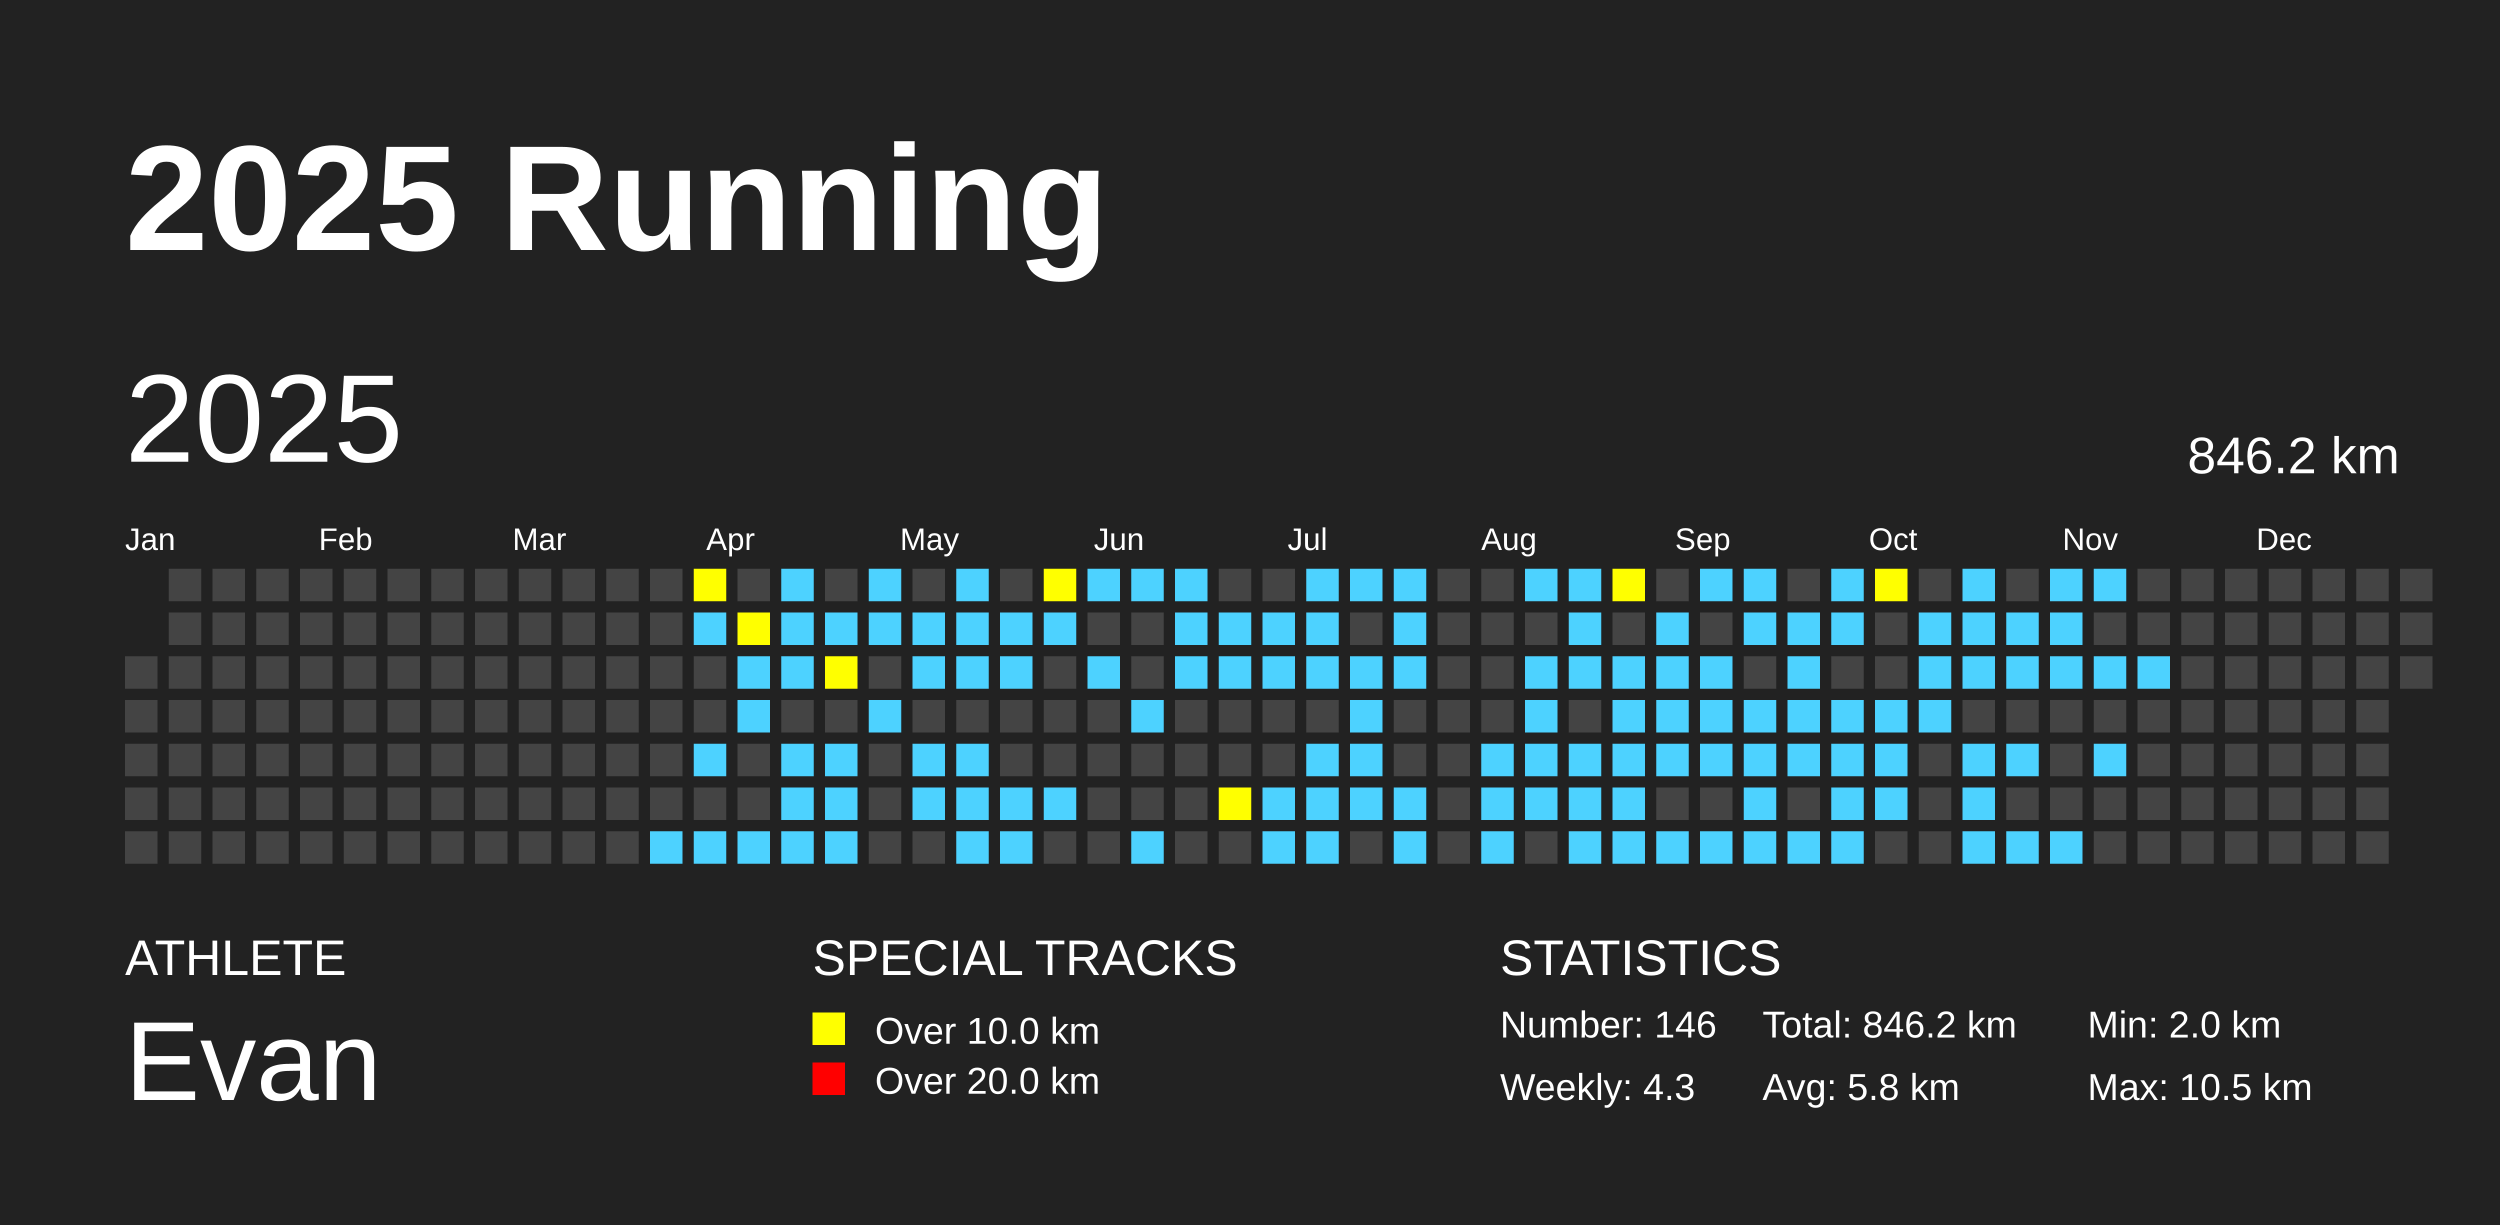
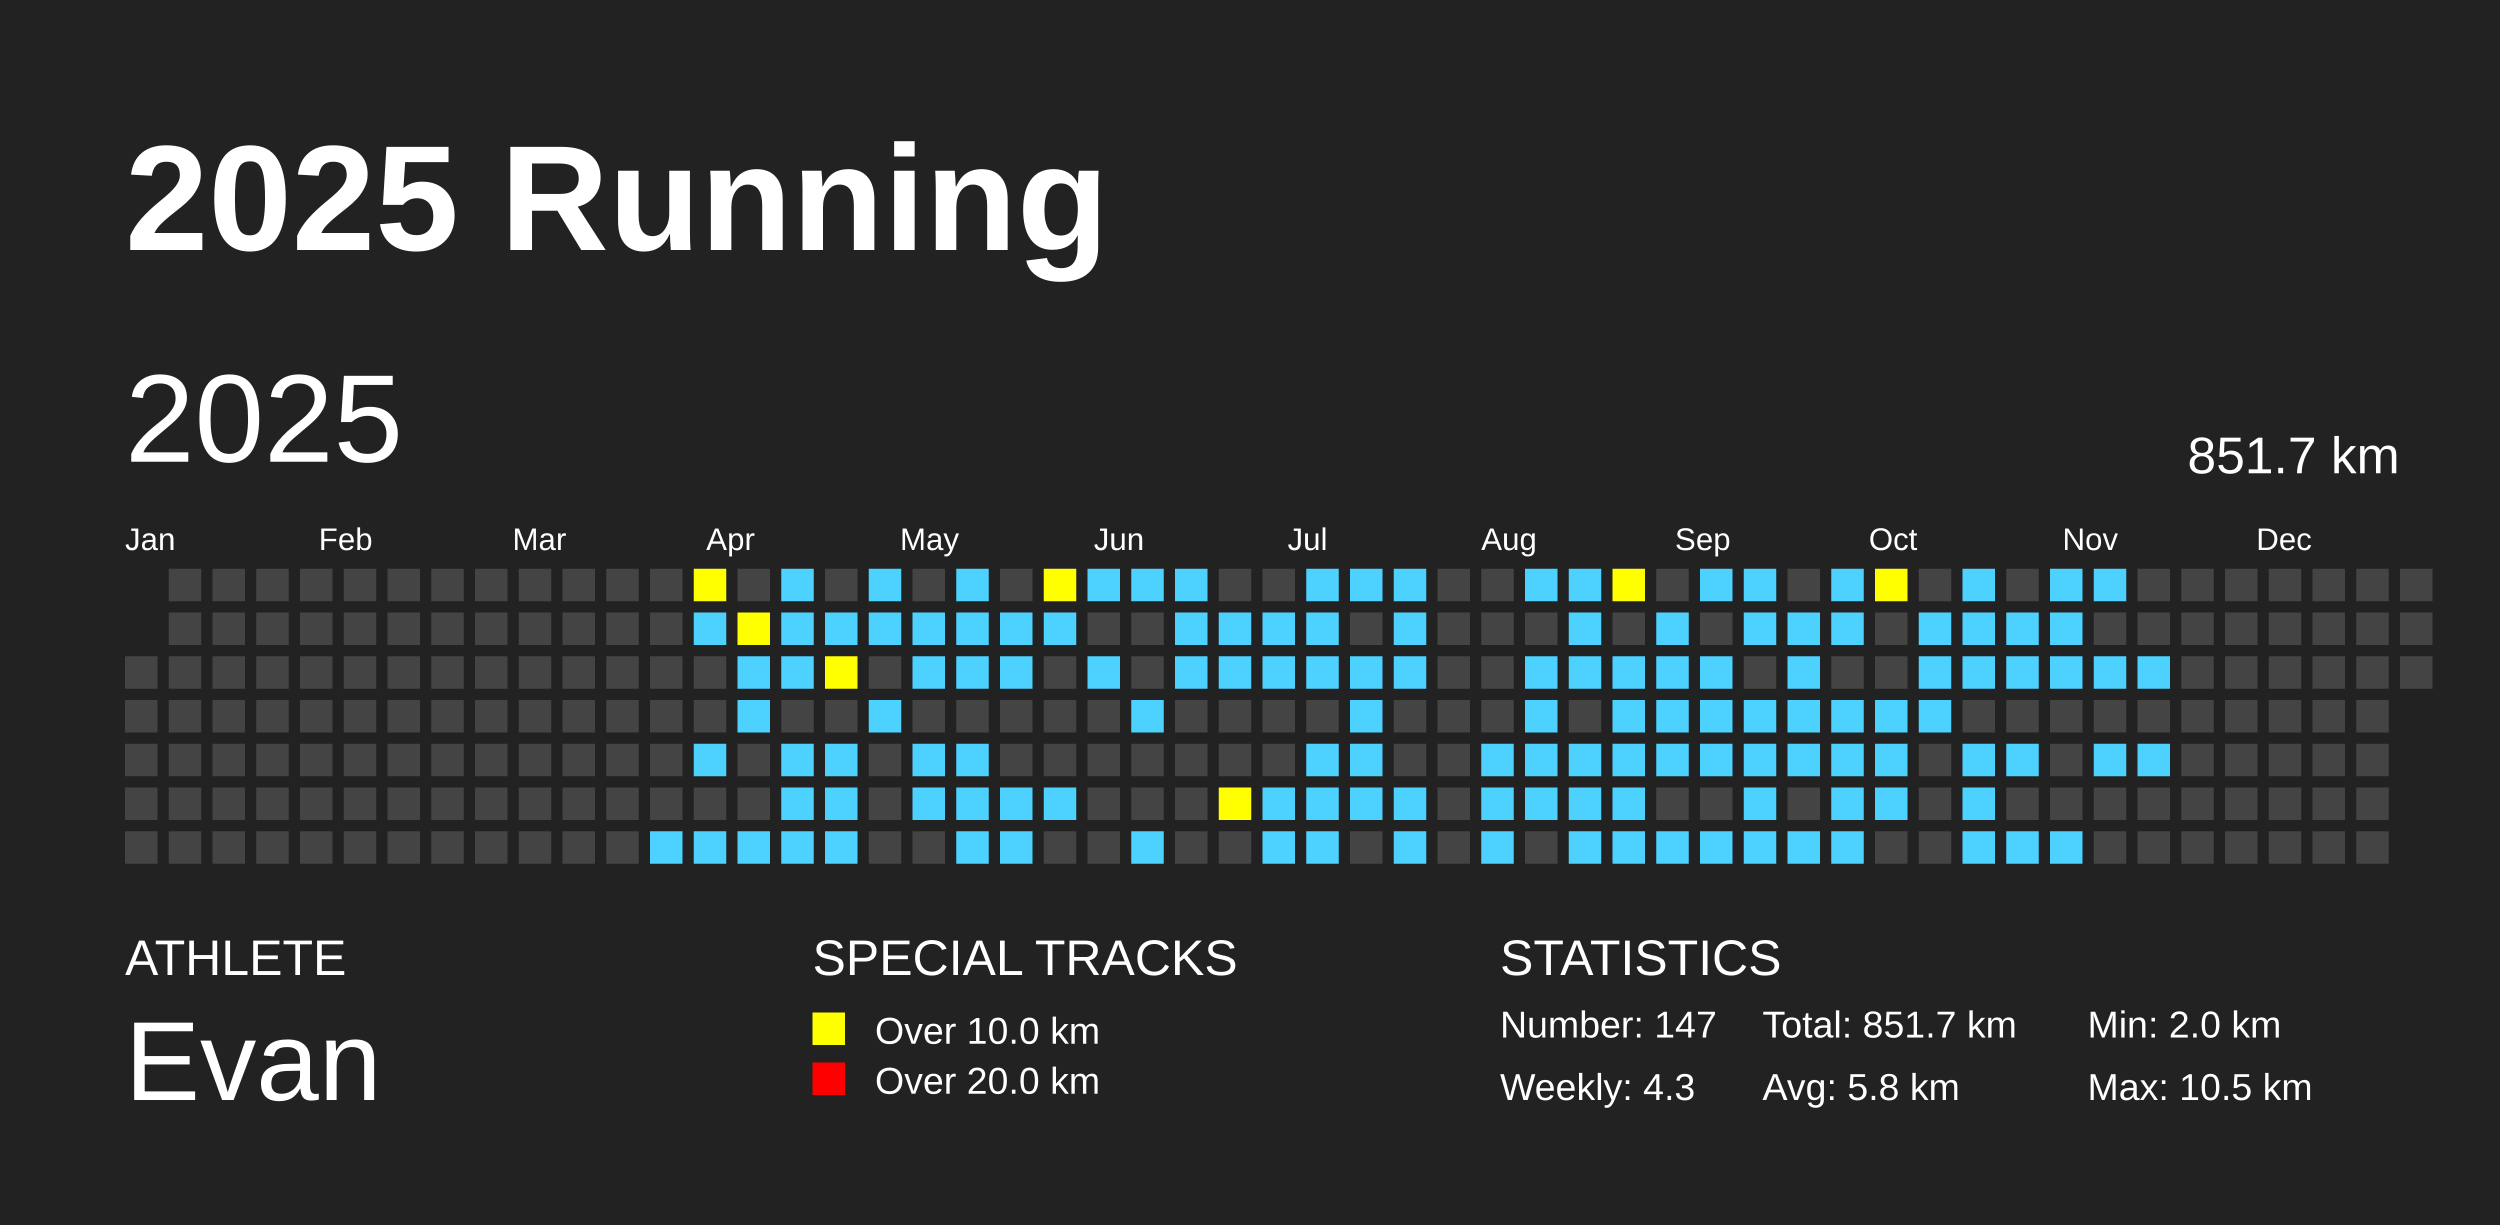
<svg xmlns="http://www.w3.org/2000/svg" baseProfile="full" height="98mm" version="1.1" viewBox="0,0,200,98" width="200mm">
  <defs />
  <rect fill="#222222" height="98" width="200" x="0" y="0" />
  <text fill="#FFFFFF" style="font-size:12px; font-family:Arial; font-weight:bold;" x="10" y="20">2025 Running</text>
  <text fill="#FFFFFF" style="font-size:4px; font-family:Arial" x="10" y="78">ATHLETE</text>
  <text fill="#FFFFFF" style="font-size:9px; font-family:Arial" x="10" y="88">Evan</text>
  <text fill="#FFFFFF" style="font-size:4px; font-family:Arial" x="65" y="78">SPECIAL TRACKS</text>
  <rect fill="yellow" height="2.6" width="2.6" x="65" y="81" />
  <text fill="#FFFFFF" style="font-size:3px; font-family:Arial" x="70" y="83.5">Over 10.0 km</text>
  <rect fill="red" height="2.6" width="2.6" x="65" y="85" />
  <text fill="#FFFFFF" style="font-size:3px; font-family:Arial" x="70" y="87.5">Over 20.0 km</text>
  <text fill="#FFFFFF" style="font-size:4px; font-family:Arial" x="120" y="78">STATISTICS</text>
-   <text fill="#FFFFFF" style="font-size:3px; font-family:Arial" x="120" y="83">Number: 146</text>
+   <text fill="#FFFFFF" style="font-size:3px; font-family:Arial" x="120" y="83">Number: 147</text>
  <text fill="#FFFFFF" style="font-size:3px; font-family:Arial" x="120" y="88">Weekly: 4.3</text>
-   <text fill="#FFFFFF" style="font-size:3px; font-family:Arial" x="141" y="83">Total: 846.2 km</text>
+   <text fill="#FFFFFF" style="font-size:3px; font-family:Arial" x="141" y="83">Total: 851.7 km</text>
  <text fill="#FFFFFF" style="font-size:3px; font-family:Arial" x="141" y="88">Avg: 5.8 km</text>
  <text fill="#FFFFFF" style="font-size:3px; font-family:Arial" x="167" y="83">Min: 2.0 km</text>
  <text fill="#FFFFFF" style="font-size:3px; font-family:Arial" x="167" y="88">Max: 10.5 km</text>
  <text dominant-baseline="hanging" fill="#FFFFFF" style="font-size:10.0px; font-family:Arial;" x="10" y="30">2025</text>
-   <text dominant-baseline="hanging" fill="#FFFFFF" style="font-size:4.125px; font-family:Arial;" x="175" y="35">846.2 km</text>
+   <text dominant-baseline="hanging" fill="#FFFFFF" style="font-size:4.125px; font-family:Arial;" x="175" y="35">851.7 km</text>
  <text fill="#FFFFFF" style="font-size:2.5px; font-family:Arial" x="10.0" y="44">Jan</text>
  <text fill="#FFFFFF" style="font-size:2.5px; font-family:Arial" x="25.5" y="44">Feb</text>
  <text fill="#FFFFFF" style="font-size:2.5px; font-family:Arial" x="41.0" y="44">Mar</text>
  <text fill="#FFFFFF" style="font-size:2.5px; font-family:Arial" x="56.5" y="44">Apr</text>
  <text fill="#FFFFFF" style="font-size:2.5px; font-family:Arial" x="72.0" y="44">May</text>
  <text fill="#FFFFFF" style="font-size:2.5px; font-family:Arial" x="87.5" y="44">Jun</text>
  <text fill="#FFFFFF" style="font-size:2.5px; font-family:Arial" x="103.0" y="44">Jul</text>
  <text fill="#FFFFFF" style="font-size:2.5px; font-family:Arial" x="118.5" y="44">Aug</text>
  <text fill="#FFFFFF" style="font-size:2.5px; font-family:Arial" x="134.0" y="44">Sep</text>
  <text fill="#FFFFFF" style="font-size:2.5px; font-family:Arial" x="149.5" y="44">Oct</text>
  <text fill="#FFFFFF" style="font-size:2.5px; font-family:Arial" x="165.0" y="44">Nov</text>
  <text fill="#FFFFFF" style="font-size:2.5px; font-family:Arial" x="180.5" y="44">Dec</text>
  <rect fill="#444444" height="2.6" width="2.6" x="10.0" y="52.5" />
  <rect fill="#444444" height="2.6" width="2.6" x="10.0" y="56.0" />
  <rect fill="#444444" height="2.6" width="2.6" x="10.0" y="59.5" />
  <rect fill="#444444" height="2.6" width="2.6" x="10.0" y="63.0" />
  <rect fill="#444444" height="2.6" width="2.6" x="10.0" y="66.5" />
  <rect fill="#444444" height="2.6" width="2.6" x="13.5" y="45.5" />
  <rect fill="#444444" height="2.6" width="2.6" x="13.5" y="49.0" />
  <rect fill="#444444" height="2.6" width="2.6" x="13.5" y="52.5" />
  <rect fill="#444444" height="2.6" width="2.6" x="13.5" y="56.0" />
  <rect fill="#444444" height="2.6" width="2.6" x="13.5" y="59.5" />
  <rect fill="#444444" height="2.6" width="2.6" x="13.5" y="63.0" />
  <rect fill="#444444" height="2.6" width="2.6" x="13.5" y="66.5" />
  <rect fill="#444444" height="2.6" width="2.6" x="17.0" y="45.5" />
  <rect fill="#444444" height="2.6" width="2.6" x="17.0" y="49.0" />
  <rect fill="#444444" height="2.6" width="2.6" x="17.0" y="52.5" />
  <rect fill="#444444" height="2.6" width="2.6" x="17.0" y="56.0" />
  <rect fill="#444444" height="2.6" width="2.6" x="17.0" y="59.5" />
  <rect fill="#444444" height="2.6" width="2.6" x="17.0" y="63.0" />
  <rect fill="#444444" height="2.6" width="2.6" x="17.0" y="66.5" />
  <rect fill="#444444" height="2.6" width="2.6" x="20.5" y="45.5" />
  <rect fill="#444444" height="2.6" width="2.6" x="20.5" y="49.0" />
  <rect fill="#444444" height="2.6" width="2.6" x="20.5" y="52.5" />
  <rect fill="#444444" height="2.6" width="2.6" x="20.5" y="56.0" />
  <rect fill="#444444" height="2.6" width="2.6" x="20.5" y="59.5" />
  <rect fill="#444444" height="2.6" width="2.6" x="20.5" y="63.0" />
  <rect fill="#444444" height="2.6" width="2.6" x="20.5" y="66.5" />
  <rect fill="#444444" height="2.6" width="2.6" x="24.0" y="45.5" />
  <rect fill="#444444" height="2.6" width="2.6" x="24.0" y="49.0" />
  <rect fill="#444444" height="2.6" width="2.6" x="24.0" y="52.5" />
  <rect fill="#444444" height="2.6" width="2.6" x="24.0" y="56.0" />
  <rect fill="#444444" height="2.6" width="2.6" x="24.0" y="59.5" />
  <rect fill="#444444" height="2.6" width="2.6" x="24.0" y="63.0" />
  <rect fill="#444444" height="2.6" width="2.6" x="24.0" y="66.5" />
  <rect fill="#444444" height="2.6" width="2.6" x="27.5" y="45.5" />
  <rect fill="#444444" height="2.6" width="2.6" x="27.5" y="49.0" />
  <rect fill="#444444" height="2.6" width="2.6" x="27.5" y="52.5" />
  <rect fill="#444444" height="2.6" width="2.6" x="27.5" y="56.0" />
  <rect fill="#444444" height="2.6" width="2.6" x="27.5" y="59.5" />
  <rect fill="#444444" height="2.6" width="2.6" x="27.5" y="63.0" />
  <rect fill="#444444" height="2.6" width="2.6" x="27.5" y="66.5" />
  <rect fill="#444444" height="2.6" width="2.6" x="31.0" y="45.5" />
  <rect fill="#444444" height="2.6" width="2.6" x="31.0" y="49.0" />
  <rect fill="#444444" height="2.6" width="2.6" x="31.0" y="52.5" />
  <rect fill="#444444" height="2.6" width="2.6" x="31.0" y="56.0" />
  <rect fill="#444444" height="2.6" width="2.6" x="31.0" y="59.5" />
  <rect fill="#444444" height="2.6" width="2.6" x="31.0" y="63.0" />
  <rect fill="#444444" height="2.6" width="2.6" x="31.0" y="66.5" />
  <rect fill="#444444" height="2.6" width="2.6" x="34.5" y="45.5" />
  <rect fill="#444444" height="2.6" width="2.6" x="34.5" y="49.0" />
  <rect fill="#444444" height="2.6" width="2.6" x="34.5" y="52.5" />
  <rect fill="#444444" height="2.6" width="2.6" x="34.5" y="56.0" />
  <rect fill="#444444" height="2.6" width="2.6" x="34.5" y="59.5" />
  <rect fill="#444444" height="2.6" width="2.6" x="34.5" y="63.0" />
  <rect fill="#444444" height="2.6" width="2.6" x="34.5" y="66.5" />
  <rect fill="#444444" height="2.6" width="2.6" x="38.0" y="45.5" />
  <rect fill="#444444" height="2.6" width="2.6" x="38.0" y="49.0" />
  <rect fill="#444444" height="2.6" width="2.6" x="38.0" y="52.5" />
  <rect fill="#444444" height="2.6" width="2.6" x="38.0" y="56.0" />
  <rect fill="#444444" height="2.6" width="2.6" x="38.0" y="59.5" />
  <rect fill="#444444" height="2.6" width="2.6" x="38.0" y="63.0" />
  <rect fill="#444444" height="2.6" width="2.6" x="38.0" y="66.5" />
  <rect fill="#444444" height="2.6" width="2.6" x="41.5" y="45.5" />
  <rect fill="#444444" height="2.6" width="2.6" x="41.5" y="49.0" />
  <rect fill="#444444" height="2.6" width="2.6" x="41.5" y="52.5" />
  <rect fill="#444444" height="2.6" width="2.6" x="41.5" y="56.0" />
  <rect fill="#444444" height="2.6" width="2.6" x="41.5" y="59.5" />
  <rect fill="#444444" height="2.6" width="2.6" x="41.5" y="63.0" />
  <rect fill="#444444" height="2.6" width="2.6" x="41.5" y="66.5" />
  <rect fill="#444444" height="2.6" width="2.6" x="45.0" y="45.5" />
  <rect fill="#444444" height="2.6" width="2.6" x="45.0" y="49.0" />
  <rect fill="#444444" height="2.6" width="2.6" x="45.0" y="52.5" />
  <rect fill="#444444" height="2.6" width="2.6" x="45.0" y="56.0" />
  <rect fill="#444444" height="2.6" width="2.6" x="45.0" y="59.5" />
  <rect fill="#444444" height="2.6" width="2.6" x="45.0" y="63.0" />
  <rect fill="#444444" height="2.6" width="2.6" x="45.0" y="66.5" />
  <rect fill="#444444" height="2.6" width="2.6" x="48.5" y="45.5" />
  <rect fill="#444444" height="2.6" width="2.6" x="48.5" y="49.0" />
  <rect fill="#444444" height="2.6" width="2.6" x="48.5" y="52.5" />
  <rect fill="#444444" height="2.6" width="2.6" x="48.5" y="56.0" />
  <rect fill="#444444" height="2.6" width="2.6" x="48.5" y="59.5" />
  <rect fill="#444444" height="2.6" width="2.6" x="48.5" y="63.0" />
  <rect fill="#444444" height="2.6" width="2.6" x="48.5" y="66.5" />
  <rect fill="#444444" height="2.6" width="2.6" x="52.0" y="45.5" />
  <rect fill="#444444" height="2.6" width="2.6" x="52.0" y="49.0" />
  <rect fill="#444444" height="2.6" width="2.6" x="52.0" y="52.5" />
  <rect fill="#444444" height="2.6" width="2.6" x="52.0" y="56.0" />
  <rect fill="#444444" height="2.6" width="2.6" x="52.0" y="59.5" />
  <rect fill="#444444" height="2.6" width="2.6" x="52.0" y="63.0" />
  <rect fill="#4DD2FF" height="2.6" width="2.6" x="52.0" y="66.5" />
  <rect fill="yellow" height="2.6" width="2.6" x="55.5" y="45.5" />
  <rect fill="#4DD2FF" height="2.6" width="2.6" x="55.5" y="49.0" />
  <rect fill="#444444" height="2.6" width="2.6" x="55.5" y="52.5" />
  <rect fill="#444444" height="2.6" width="2.6" x="55.5" y="56.0" />
  <rect fill="#4DD2FF" height="2.6" width="2.6" x="55.5" y="59.5" />
  <rect fill="#444444" height="2.6" width="2.6" x="55.5" y="63.0" />
  <rect fill="#4DD2FF" height="2.6" width="2.6" x="55.5" y="66.5" />
  <rect fill="#444444" height="2.6" width="2.6" x="59.0" y="45.5" />
  <rect fill="yellow" height="2.6" width="2.6" x="59.0" y="49.0" />
  <rect fill="#4DD2FF" height="2.6" width="2.6" x="59.0" y="52.5" />
  <rect fill="#4DD2FF" height="2.6" width="2.6" x="59.0" y="56.0" />
  <rect fill="#444444" height="2.6" width="2.6" x="59.0" y="59.5" />
  <rect fill="#444444" height="2.6" width="2.6" x="59.0" y="63.0" />
  <rect fill="#4DD2FF" height="2.6" width="2.6" x="59.0" y="66.5" />
  <rect fill="#4DD2FF" height="2.6" width="2.6" x="62.5" y="45.5" />
  <rect fill="#4DD2FF" height="2.6" width="2.6" x="62.5" y="49.0" />
  <rect fill="#4DD2FF" height="2.6" width="2.6" x="62.5" y="52.5" />
  <rect fill="#444444" height="2.6" width="2.6" x="62.5" y="56.0" />
  <rect fill="#4DD2FF" height="2.6" width="2.6" x="62.5" y="59.5" />
  <rect fill="#4DD2FF" height="2.6" width="2.6" x="62.5" y="63.0" />
  <rect fill="#4DD2FF" height="2.6" width="2.6" x="62.5" y="66.5" />
  <rect fill="#444444" height="2.6" width="2.6" x="66.0" y="45.5" />
  <rect fill="#4DD2FF" height="2.6" width="2.6" x="66.0" y="49.0" />
  <rect fill="yellow" height="2.6" width="2.6" x="66.0" y="52.5" />
  <rect fill="#444444" height="2.6" width="2.6" x="66.0" y="56.0" />
  <rect fill="#4DD2FF" height="2.6" width="2.6" x="66.0" y="59.5" />
  <rect fill="#4DD2FF" height="2.6" width="2.6" x="66.0" y="63.0" />
  <rect fill="#4DD2FF" height="2.6" width="2.6" x="66.0" y="66.5" />
  <rect fill="#4DD2FF" height="2.6" width="2.6" x="69.5" y="45.5" />
  <rect fill="#4DD2FF" height="2.6" width="2.6" x="69.5" y="49.0" />
  <rect fill="#444444" height="2.6" width="2.6" x="69.5" y="52.5" />
  <rect fill="#4DD2FF" height="2.6" width="2.6" x="69.5" y="56.0" />
  <rect fill="#444444" height="2.6" width="2.6" x="69.5" y="59.5" />
  <rect fill="#444444" height="2.6" width="2.6" x="69.5" y="63.0" />
  <rect fill="#444444" height="2.6" width="2.6" x="69.5" y="66.5" />
  <rect fill="#444444" height="2.6" width="2.6" x="73.0" y="45.5" />
  <rect fill="#4DD2FF" height="2.6" width="2.6" x="73.0" y="49.0" />
  <rect fill="#4DD2FF" height="2.6" width="2.6" x="73.0" y="52.5" />
  <rect fill="#444444" height="2.6" width="2.6" x="73.0" y="56.0" />
  <rect fill="#4DD2FF" height="2.6" width="2.6" x="73.0" y="59.5" />
  <rect fill="#4DD2FF" height="2.6" width="2.6" x="73.0" y="63.0" />
  <rect fill="#444444" height="2.6" width="2.6" x="73.0" y="66.5" />
  <rect fill="#4DD2FF" height="2.6" width="2.6" x="76.5" y="45.5" />
  <rect fill="#4DD2FF" height="2.6" width="2.6" x="76.5" y="49.0" />
  <rect fill="#4DD2FF" height="2.6" width="2.6" x="76.5" y="52.5" />
  <rect fill="#444444" height="2.6" width="2.6" x="76.5" y="56.0" />
  <rect fill="#4DD2FF" height="2.6" width="2.6" x="76.5" y="59.5" />
  <rect fill="#4DD2FF" height="2.6" width="2.6" x="76.5" y="63.0" />
  <rect fill="#4DD2FF" height="2.6" width="2.6" x="76.5" y="66.5" />
  <rect fill="#444444" height="2.6" width="2.6" x="80.0" y="45.5" />
  <rect fill="#4DD2FF" height="2.6" width="2.6" x="80.0" y="49.0" />
  <rect fill="#4DD2FF" height="2.6" width="2.6" x="80.0" y="52.5" />
  <rect fill="#444444" height="2.6" width="2.6" x="80.0" y="56.0" />
  <rect fill="#444444" height="2.6" width="2.6" x="80.0" y="59.5" />
  <rect fill="#4DD2FF" height="2.6" width="2.6" x="80.0" y="63.0" />
  <rect fill="#4DD2FF" height="2.6" width="2.6" x="80.0" y="66.5" />
  <rect fill="yellow" height="2.6" width="2.6" x="83.5" y="45.5" />
  <rect fill="#4DD2FF" height="2.6" width="2.6" x="83.5" y="49.0" />
  <rect fill="#444444" height="2.6" width="2.6" x="83.5" y="52.5" />
  <rect fill="#444444" height="2.6" width="2.6" x="83.5" y="56.0" />
  <rect fill="#444444" height="2.6" width="2.6" x="83.5" y="59.5" />
  <rect fill="#4DD2FF" height="2.6" width="2.6" x="83.5" y="63.0" />
  <rect fill="#444444" height="2.6" width="2.6" x="83.5" y="66.5" />
  <rect fill="#4DD2FF" height="2.6" width="2.6" x="87.0" y="45.5" />
  <rect fill="#444444" height="2.6" width="2.6" x="87.0" y="49.0" />
  <rect fill="#4DD2FF" height="2.6" width="2.6" x="87.0" y="52.5" />
  <rect fill="#444444" height="2.6" width="2.6" x="87.0" y="56.0" />
  <rect fill="#444444" height="2.6" width="2.6" x="87.0" y="59.5" />
  <rect fill="#444444" height="2.6" width="2.6" x="87.0" y="63.0" />
  <rect fill="#444444" height="2.6" width="2.6" x="87.0" y="66.5" />
  <rect fill="#4DD2FF" height="2.6" width="2.6" x="90.5" y="45.5" />
  <rect fill="#444444" height="2.6" width="2.6" x="90.5" y="49.0" />
  <rect fill="#444444" height="2.6" width="2.6" x="90.5" y="52.5" />
  <rect fill="#4DD2FF" height="2.6" width="2.6" x="90.5" y="56.0" />
  <rect fill="#444444" height="2.6" width="2.6" x="90.5" y="59.5" />
  <rect fill="#444444" height="2.6" width="2.6" x="90.5" y="63.0" />
  <rect fill="#4DD2FF" height="2.6" width="2.6" x="90.5" y="66.5" />
  <rect fill="#4DD2FF" height="2.6" width="2.6" x="94.0" y="45.5" />
  <rect fill="#4DD2FF" height="2.6" width="2.6" x="94.0" y="49.0" />
  <rect fill="#4DD2FF" height="2.6" width="2.6" x="94.0" y="52.5" />
  <rect fill="#444444" height="2.6" width="2.6" x="94.0" y="56.0" />
  <rect fill="#444444" height="2.6" width="2.6" x="94.0" y="59.5" />
  <rect fill="#444444" height="2.6" width="2.6" x="94.0" y="63.0" />
  <rect fill="#444444" height="2.6" width="2.6" x="94.0" y="66.5" />
  <rect fill="#444444" height="2.6" width="2.6" x="97.5" y="45.5" />
  <rect fill="#4DD2FF" height="2.6" width="2.6" x="97.5" y="49.0" />
  <rect fill="#4DD2FF" height="2.6" width="2.6" x="97.5" y="52.5" />
  <rect fill="#444444" height="2.6" width="2.6" x="97.5" y="56.0" />
  <rect fill="#444444" height="2.6" width="2.6" x="97.5" y="59.5" />
  <rect fill="yellow" height="2.6" width="2.6" x="97.5" y="63.0" />
  <rect fill="#444444" height="2.6" width="2.6" x="97.5" y="66.5" />
  <rect fill="#444444" height="2.6" width="2.6" x="101.0" y="45.5" />
  <rect fill="#4DD2FF" height="2.6" width="2.6" x="101.0" y="49.0" />
  <rect fill="#4DD2FF" height="2.6" width="2.6" x="101.0" y="52.5" />
  <rect fill="#444444" height="2.6" width="2.6" x="101.0" y="56.0" />
  <rect fill="#444444" height="2.6" width="2.6" x="101.0" y="59.5" />
  <rect fill="#4DD2FF" height="2.6" width="2.6" x="101.0" y="63.0" />
  <rect fill="#4DD2FF" height="2.6" width="2.6" x="101.0" y="66.5" />
  <rect fill="#4DD2FF" height="2.6" width="2.6" x="104.5" y="45.5" />
  <rect fill="#4DD2FF" height="2.6" width="2.6" x="104.5" y="49.0" />
  <rect fill="#4DD2FF" height="2.6" width="2.6" x="104.5" y="52.5" />
  <rect fill="#444444" height="2.6" width="2.6" x="104.5" y="56.0" />
  <rect fill="#4DD2FF" height="2.6" width="2.6" x="104.5" y="59.5" />
  <rect fill="#4DD2FF" height="2.6" width="2.6" x="104.5" y="63.0" />
  <rect fill="#4DD2FF" height="2.6" width="2.6" x="104.5" y="66.5" />
  <rect fill="#4DD2FF" height="2.6" width="2.6" x="108.0" y="45.5" />
  <rect fill="#444444" height="2.6" width="2.6" x="108.0" y="49.0" />
  <rect fill="#4DD2FF" height="2.6" width="2.6" x="108.0" y="52.5" />
  <rect fill="#4DD2FF" height="2.6" width="2.6" x="108.0" y="56.0" />
  <rect fill="#4DD2FF" height="2.6" width="2.6" x="108.0" y="59.5" />
  <rect fill="#4DD2FF" height="2.6" width="2.6" x="108.0" y="63.0" />
  <rect fill="#444444" height="2.6" width="2.6" x="108.0" y="66.5" />
  <rect fill="#4DD2FF" height="2.6" width="2.6" x="111.5" y="45.5" />
  <rect fill="#4DD2FF" height="2.6" width="2.6" x="111.5" y="49.0" />
  <rect fill="#4DD2FF" height="2.6" width="2.6" x="111.5" y="52.5" />
  <rect fill="#444444" height="2.6" width="2.6" x="111.5" y="56.0" />
  <rect fill="#444444" height="2.6" width="2.6" x="111.5" y="59.5" />
  <rect fill="#4DD2FF" height="2.6" width="2.6" x="111.5" y="63.0" />
  <rect fill="#4DD2FF" height="2.6" width="2.6" x="111.5" y="66.5" />
  <rect fill="#444444" height="2.6" width="2.6" x="115.0" y="45.5" />
  <rect fill="#444444" height="2.6" width="2.6" x="115.0" y="49.0" />
  <rect fill="#444444" height="2.6" width="2.6" x="115.0" y="52.5" />
  <rect fill="#444444" height="2.6" width="2.6" x="115.0" y="56.0" />
  <rect fill="#444444" height="2.6" width="2.6" x="115.0" y="59.5" />
  <rect fill="#444444" height="2.6" width="2.6" x="115.0" y="63.0" />
  <rect fill="#444444" height="2.6" width="2.6" x="115.0" y="66.5" />
  <rect fill="#444444" height="2.6" width="2.6" x="118.5" y="45.5" />
  <rect fill="#444444" height="2.6" width="2.6" x="118.5" y="49.0" />
  <rect fill="#444444" height="2.6" width="2.6" x="118.5" y="52.5" />
  <rect fill="#444444" height="2.6" width="2.6" x="118.5" y="56.0" />
  <rect fill="#4DD2FF" height="2.6" width="2.6" x="118.5" y="59.5" />
  <rect fill="#4DD2FF" height="2.6" width="2.6" x="118.5" y="63.0" />
  <rect fill="#4DD2FF" height="2.6" width="2.6" x="118.5" y="66.5" />
  <rect fill="#4DD2FF" height="2.6" width="2.6" x="122.0" y="45.5" />
  <rect fill="#444444" height="2.6" width="2.6" x="122.0" y="49.0" />
  <rect fill="#4DD2FF" height="2.6" width="2.6" x="122.0" y="52.5" />
  <rect fill="#4DD2FF" height="2.6" width="2.6" x="122.0" y="56.0" />
  <rect fill="#4DD2FF" height="2.6" width="2.6" x="122.0" y="59.5" />
  <rect fill="#4DD2FF" height="2.6" width="2.6" x="122.0" y="63.0" />
  <rect fill="#444444" height="2.6" width="2.6" x="122.0" y="66.5" />
  <rect fill="#4DD2FF" height="2.6" width="2.6" x="125.5" y="45.5" />
  <rect fill="#4DD2FF" height="2.6" width="2.6" x="125.5" y="49.0" />
  <rect fill="#4DD2FF" height="2.6" width="2.6" x="125.5" y="52.5" />
  <rect fill="#444444" height="2.6" width="2.6" x="125.5" y="56.0" />
  <rect fill="#4DD2FF" height="2.6" width="2.6" x="125.5" y="59.5" />
  <rect fill="#4DD2FF" height="2.6" width="2.6" x="125.5" y="63.0" />
  <rect fill="#4DD2FF" height="2.6" width="2.6" x="125.5" y="66.5" />
  <rect fill="yellow" height="2.6" width="2.6" x="129.0" y="45.5" />
  <rect fill="#444444" height="2.6" width="2.6" x="129.0" y="49.0" />
  <rect fill="#4DD2FF" height="2.6" width="2.6" x="129.0" y="52.5" />
  <rect fill="#4DD2FF" height="2.6" width="2.6" x="129.0" y="56.0" />
  <rect fill="#4DD2FF" height="2.6" width="2.6" x="129.0" y="59.5" />
  <rect fill="#4DD2FF" height="2.6" width="2.6" x="129.0" y="63.0" />
  <rect fill="#4DD2FF" height="2.6" width="2.6" x="129.0" y="66.5" />
  <rect fill="#444444" height="2.6" width="2.6" x="132.5" y="45.5" />
  <rect fill="#4DD2FF" height="2.6" width="2.6" x="132.5" y="49.0" />
  <rect fill="#4DD2FF" height="2.6" width="2.6" x="132.5" y="52.5" />
  <rect fill="#4DD2FF" height="2.6" width="2.6" x="132.5" y="56.0" />
  <rect fill="#4DD2FF" height="2.6" width="2.6" x="132.5" y="59.5" />
  <rect fill="#444444" height="2.6" width="2.6" x="132.5" y="63.0" />
  <rect fill="#4DD2FF" height="2.6" width="2.6" x="132.5" y="66.5" />
  <rect fill="#4DD2FF" height="2.6" width="2.6" x="136.0" y="45.5" />
  <rect fill="#444444" height="2.6" width="2.6" x="136.0" y="49.0" />
  <rect fill="#4DD2FF" height="2.6" width="2.6" x="136.0" y="52.5" />
  <rect fill="#4DD2FF" height="2.6" width="2.6" x="136.0" y="56.0" />
  <rect fill="#4DD2FF" height="2.6" width="2.6" x="136.0" y="59.5" />
  <rect fill="#444444" height="2.6" width="2.6" x="136.0" y="63.0" />
  <rect fill="#4DD2FF" height="2.6" width="2.6" x="136.0" y="66.5" />
  <rect fill="#4DD2FF" height="2.6" width="2.6" x="139.5" y="45.5" />
  <rect fill="#4DD2FF" height="2.6" width="2.6" x="139.5" y="49.0" />
  <rect fill="#444444" height="2.6" width="2.6" x="139.5" y="52.5" />
  <rect fill="#4DD2FF" height="2.6" width="2.6" x="139.5" y="56.0" />
  <rect fill="#4DD2FF" height="2.6" width="2.6" x="139.5" y="59.5" />
  <rect fill="#4DD2FF" height="2.6" width="2.6" x="139.5" y="63.0" />
  <rect fill="#4DD2FF" height="2.6" width="2.6" x="139.5" y="66.5" />
  <rect fill="#444444" height="2.6" width="2.6" x="143.0" y="45.5" />
  <rect fill="#4DD2FF" height="2.6" width="2.6" x="143.0" y="49.0" />
  <rect fill="#4DD2FF" height="2.6" width="2.6" x="143.0" y="52.5" />
  <rect fill="#4DD2FF" height="2.6" width="2.6" x="143.0" y="56.0" />
  <rect fill="#4DD2FF" height="2.6" width="2.6" x="143.0" y="59.5" />
  <rect fill="#444444" height="2.6" width="2.6" x="143.0" y="63.0" />
  <rect fill="#4DD2FF" height="2.6" width="2.6" x="143.0" y="66.5" />
  <rect fill="#4DD2FF" height="2.6" width="2.6" x="146.5" y="45.5" />
  <rect fill="#4DD2FF" height="2.6" width="2.6" x="146.5" y="49.0" />
  <rect fill="#444444" height="2.6" width="2.6" x="146.5" y="52.5" />
  <rect fill="#4DD2FF" height="2.6" width="2.6" x="146.5" y="56.0" />
  <rect fill="#4DD2FF" height="2.6" width="2.6" x="146.5" y="59.5" />
  <rect fill="#4DD2FF" height="2.6" width="2.6" x="146.5" y="63.0" />
  <rect fill="#4DD2FF" height="2.6" width="2.6" x="146.5" y="66.5" />
  <rect fill="yellow" height="2.6" width="2.6" x="150.0" y="45.5" />
  <rect fill="#444444" height="2.6" width="2.6" x="150.0" y="49.0" />
  <rect fill="#444444" height="2.6" width="2.6" x="150.0" y="52.5" />
  <rect fill="#4DD2FF" height="2.6" width="2.6" x="150.0" y="56.0" />
  <rect fill="#4DD2FF" height="2.6" width="2.6" x="150.0" y="59.5" />
  <rect fill="#4DD2FF" height="2.6" width="2.6" x="150.0" y="63.0" />
  <rect fill="#444444" height="2.6" width="2.6" x="150.0" y="66.5" />
  <rect fill="#444444" height="2.6" width="2.6" x="153.5" y="45.5" />
  <rect fill="#4DD2FF" height="2.6" width="2.6" x="153.5" y="49.0" />
  <rect fill="#4DD2FF" height="2.6" width="2.6" x="153.5" y="52.5" />
  <rect fill="#4DD2FF" height="2.6" width="2.6" x="153.5" y="56.0" />
  <rect fill="#444444" height="2.6" width="2.6" x="153.5" y="59.5" />
  <rect fill="#444444" height="2.6" width="2.6" x="153.5" y="63.0" />
  <rect fill="#444444" height="2.6" width="2.6" x="153.5" y="66.5" />
  <rect fill="#4DD2FF" height="2.6" width="2.6" x="157.0" y="45.5" />
  <rect fill="#4DD2FF" height="2.6" width="2.6" x="157.0" y="49.0" />
  <rect fill="#4DD2FF" height="2.6" width="2.6" x="157.0" y="52.5" />
  <rect fill="#444444" height="2.6" width="2.6" x="157.0" y="56.0" />
  <rect fill="#4DD2FF" height="2.6" width="2.6" x="157.0" y="59.5" />
  <rect fill="#4DD2FF" height="2.6" width="2.6" x="157.0" y="63.0" />
  <rect fill="#4DD2FF" height="2.6" width="2.6" x="157.0" y="66.5" />
  <rect fill="#444444" height="2.6" width="2.6" x="160.5" y="45.5" />
  <rect fill="#4DD2FF" height="2.6" width="2.6" x="160.5" y="49.0" />
  <rect fill="#4DD2FF" height="2.6" width="2.6" x="160.5" y="52.5" />
  <rect fill="#444444" height="2.6" width="2.6" x="160.5" y="56.0" />
  <rect fill="#4DD2FF" height="2.6" width="2.6" x="160.5" y="59.5" />
  <rect fill="#444444" height="2.6" width="2.6" x="160.5" y="63.0" />
  <rect fill="#4DD2FF" height="2.6" width="2.6" x="160.5" y="66.5" />
  <rect fill="#4DD2FF" height="2.6" width="2.6" x="164.0" y="45.5" />
  <rect fill="#4DD2FF" height="2.6" width="2.6" x="164.0" y="49.0" />
  <rect fill="#4DD2FF" height="2.6" width="2.6" x="164.0" y="52.5" />
  <rect fill="#444444" height="2.6" width="2.6" x="164.0" y="56.0" />
  <rect fill="#444444" height="2.6" width="2.6" x="164.0" y="59.5" />
  <rect fill="#444444" height="2.6" width="2.6" x="164.0" y="63.0" />
  <rect fill="#4DD2FF" height="2.6" width="2.6" x="164.0" y="66.5" />
  <rect fill="#4DD2FF" height="2.6" width="2.6" x="167.5" y="45.5" />
  <rect fill="#444444" height="2.6" width="2.6" x="167.5" y="49.0" />
  <rect fill="#4DD2FF" height="2.6" width="2.6" x="167.5" y="52.5" />
  <rect fill="#444444" height="2.6" width="2.6" x="167.5" y="56.0" />
  <rect fill="#4DD2FF" height="2.6" width="2.6" x="167.5" y="59.5" />
  <rect fill="#444444" height="2.6" width="2.6" x="167.5" y="63.0" />
  <rect fill="#444444" height="2.6" width="2.6" x="167.5" y="66.5" />
  <rect fill="#444444" height="2.6" width="2.6" x="171.0" y="45.5" />
  <rect fill="#444444" height="2.6" width="2.6" x="171.0" y="49.0" />
  <rect fill="#4DD2FF" height="2.6" width="2.6" x="171.0" y="52.5" />
  <rect fill="#444444" height="2.6" width="2.6" x="171.0" y="56.0" />
-   <rect fill="#444444" height="2.6" width="2.6" x="171.0" y="59.5" />
+   <rect fill="#4DD2FF" height="2.6" width="2.6" x="171.0" y="59.5" />
  <rect fill="#444444" height="2.6" width="2.6" x="171.0" y="63.0" />
  <rect fill="#444444" height="2.6" width="2.6" x="171.0" y="66.5" />
  <rect fill="#444444" height="2.6" width="2.6" x="174.5" y="45.5" />
  <rect fill="#444444" height="2.6" width="2.6" x="174.5" y="49.0" />
  <rect fill="#444444" height="2.6" width="2.6" x="174.5" y="52.5" />
  <rect fill="#444444" height="2.6" width="2.6" x="174.5" y="56.0" />
  <rect fill="#444444" height="2.6" width="2.6" x="174.5" y="59.5" />
  <rect fill="#444444" height="2.6" width="2.6" x="174.5" y="63.0" />
  <rect fill="#444444" height="2.6" width="2.6" x="174.5" y="66.5" />
  <rect fill="#444444" height="2.6" width="2.6" x="178.0" y="45.5" />
  <rect fill="#444444" height="2.6" width="2.6" x="178.0" y="49.0" />
  <rect fill="#444444" height="2.6" width="2.6" x="178.0" y="52.5" />
  <rect fill="#444444" height="2.6" width="2.6" x="178.0" y="56.0" />
  <rect fill="#444444" height="2.6" width="2.6" x="178.0" y="59.5" />
  <rect fill="#444444" height="2.6" width="2.6" x="178.0" y="63.0" />
  <rect fill="#444444" height="2.6" width="2.6" x="178.0" y="66.5" />
  <rect fill="#444444" height="2.6" width="2.6" x="181.5" y="45.5" />
  <rect fill="#444444" height="2.6" width="2.6" x="181.5" y="49.0" />
  <rect fill="#444444" height="2.6" width="2.6" x="181.5" y="52.5" />
  <rect fill="#444444" height="2.6" width="2.6" x="181.5" y="56.0" />
  <rect fill="#444444" height="2.6" width="2.6" x="181.5" y="59.5" />
  <rect fill="#444444" height="2.6" width="2.6" x="181.5" y="63.0" />
  <rect fill="#444444" height="2.6" width="2.6" x="181.5" y="66.5" />
  <rect fill="#444444" height="2.6" width="2.6" x="185.0" y="45.5" />
  <rect fill="#444444" height="2.6" width="2.6" x="185.0" y="49.0" />
  <rect fill="#444444" height="2.6" width="2.6" x="185.0" y="52.5" />
  <rect fill="#444444" height="2.6" width="2.6" x="185.0" y="56.0" />
  <rect fill="#444444" height="2.6" width="2.6" x="185.0" y="59.5" />
  <rect fill="#444444" height="2.6" width="2.6" x="185.0" y="63.0" />
  <rect fill="#444444" height="2.6" width="2.6" x="185.0" y="66.5" />
  <rect fill="#444444" height="2.6" width="2.6" x="188.5" y="45.5" />
  <rect fill="#444444" height="2.6" width="2.6" x="188.5" y="49.0" />
  <rect fill="#444444" height="2.6" width="2.6" x="188.5" y="52.5" />
  <rect fill="#444444" height="2.6" width="2.6" x="188.5" y="56.0" />
  <rect fill="#444444" height="2.6" width="2.6" x="188.5" y="59.5" />
  <rect fill="#444444" height="2.6" width="2.6" x="188.5" y="63.0" />
  <rect fill="#444444" height="2.6" width="2.6" x="188.5" y="66.5" />
  <rect fill="#444444" height="2.6" width="2.6" x="192.0" y="45.5" />
  <rect fill="#444444" height="2.6" width="2.6" x="192.0" y="49.0" />
  <rect fill="#444444" height="2.6" width="2.6" x="192.0" y="52.5" />
</svg>
